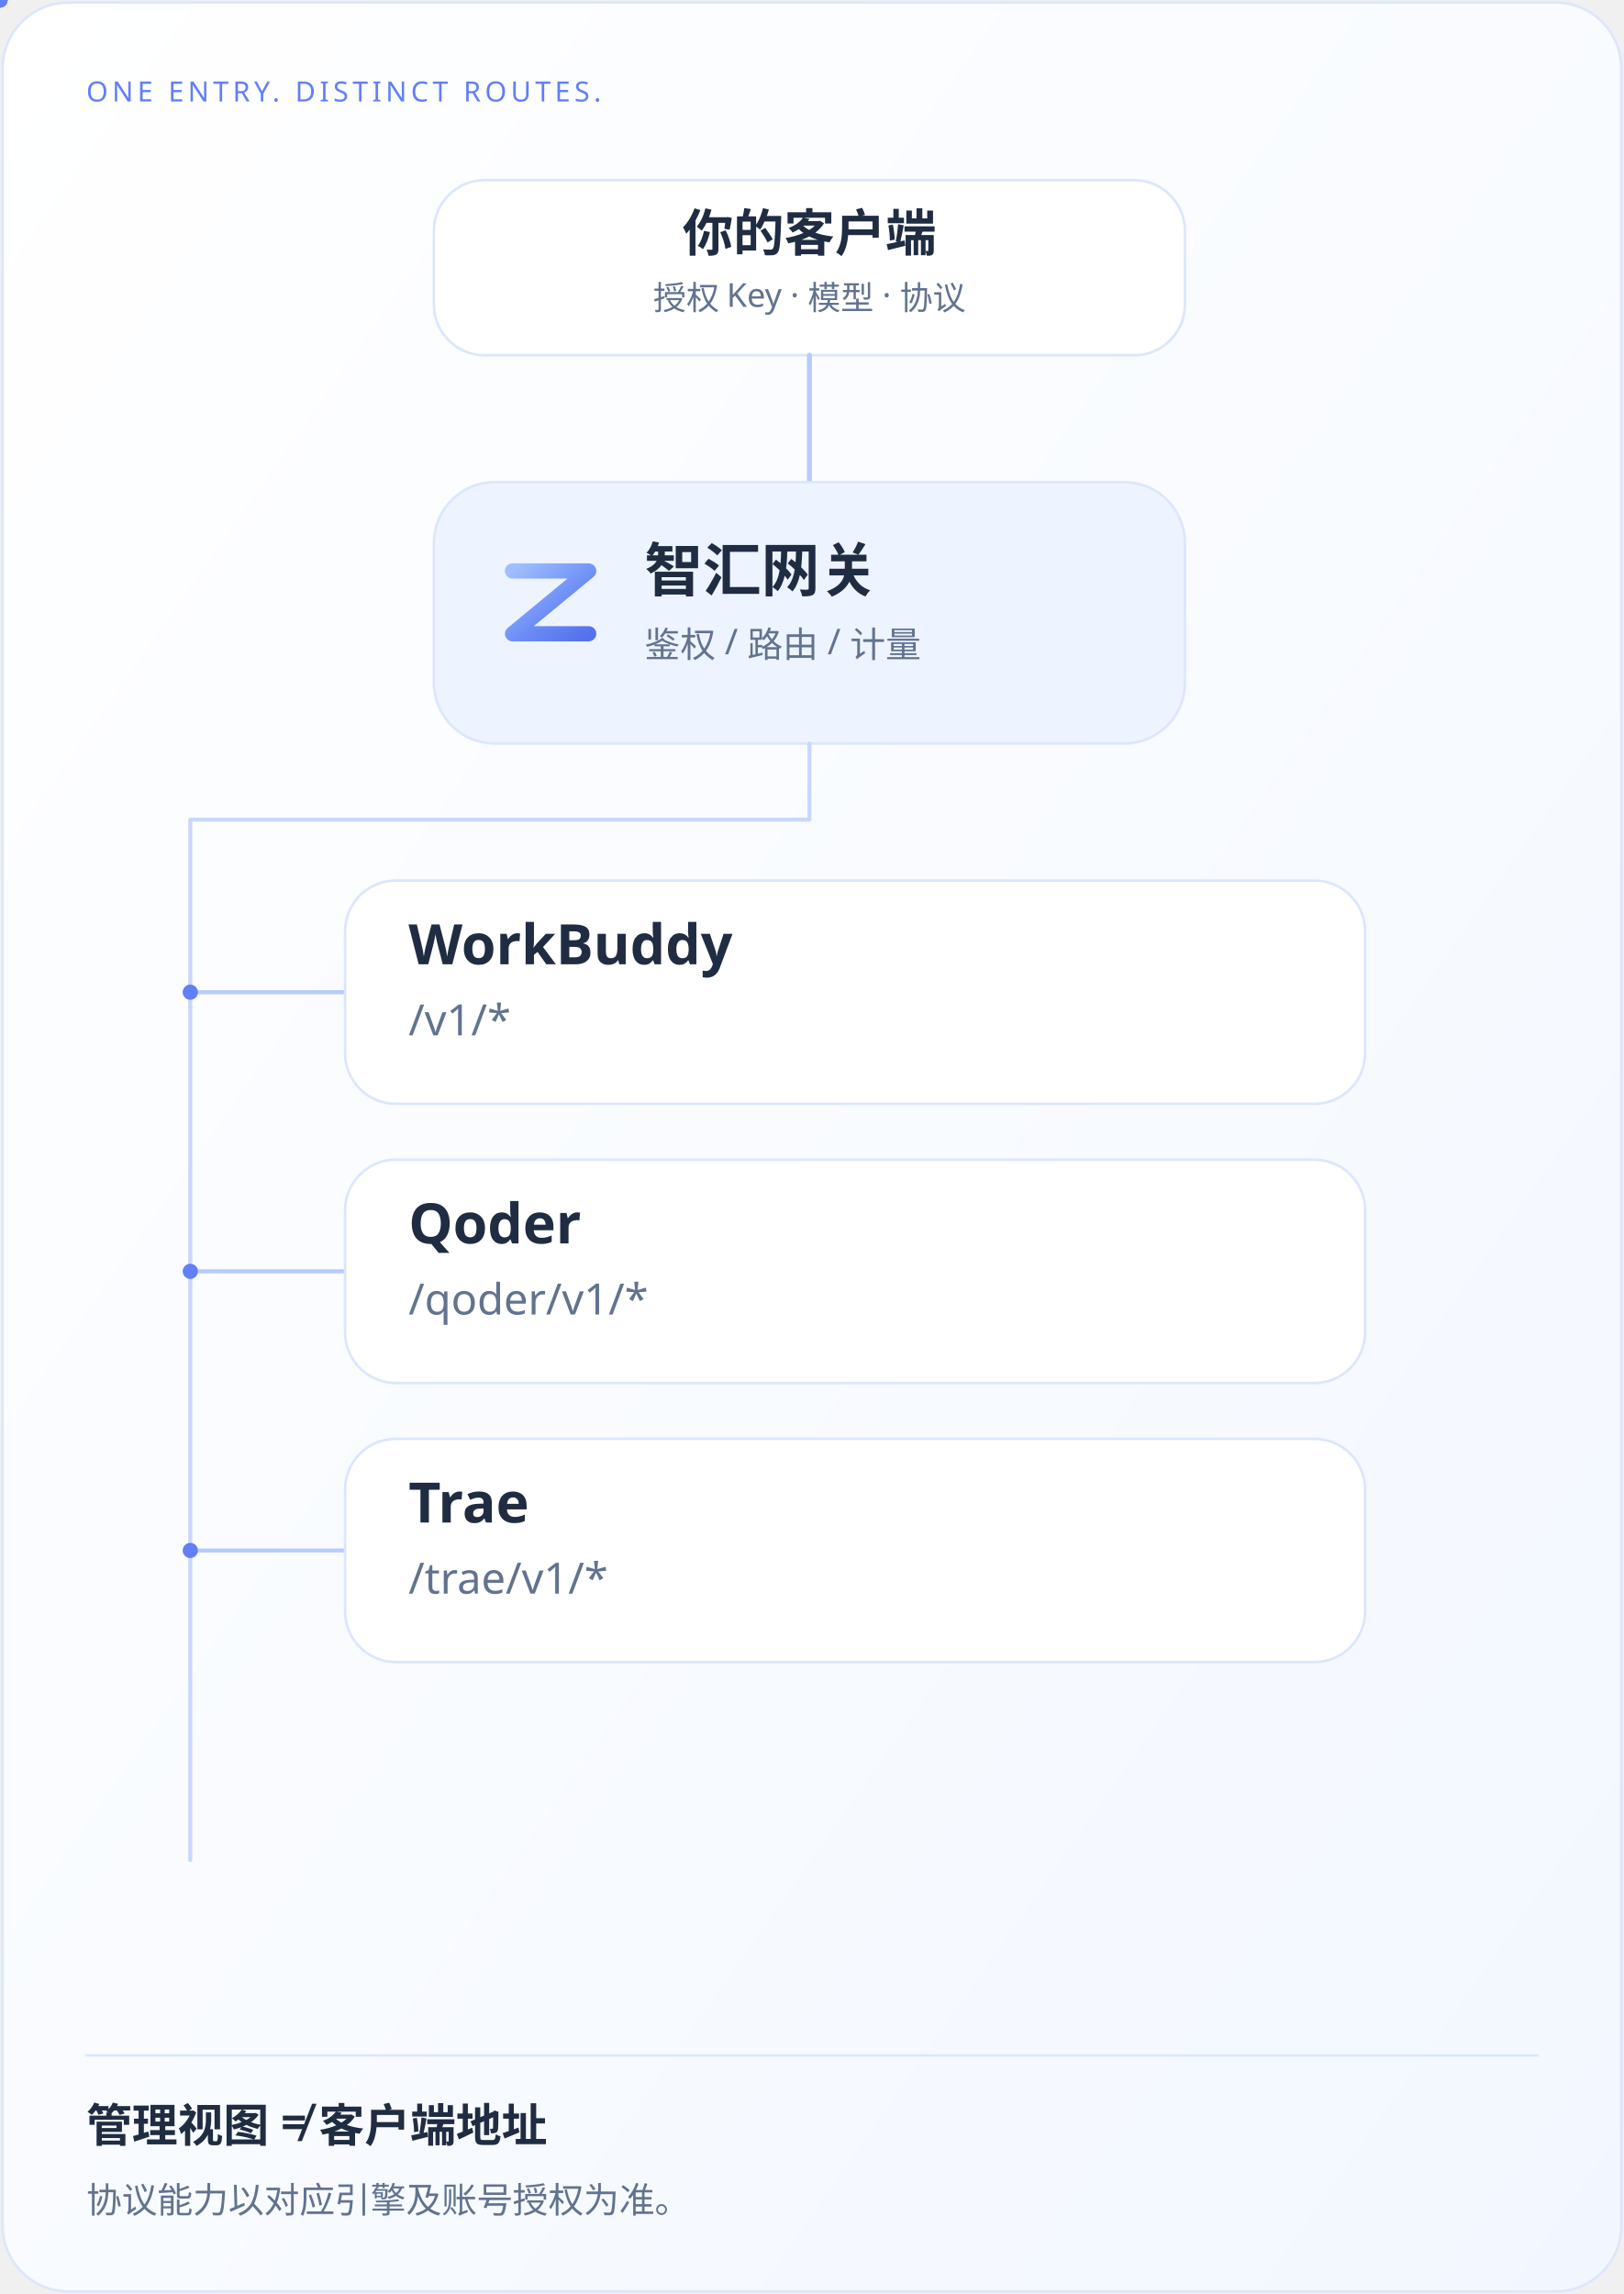
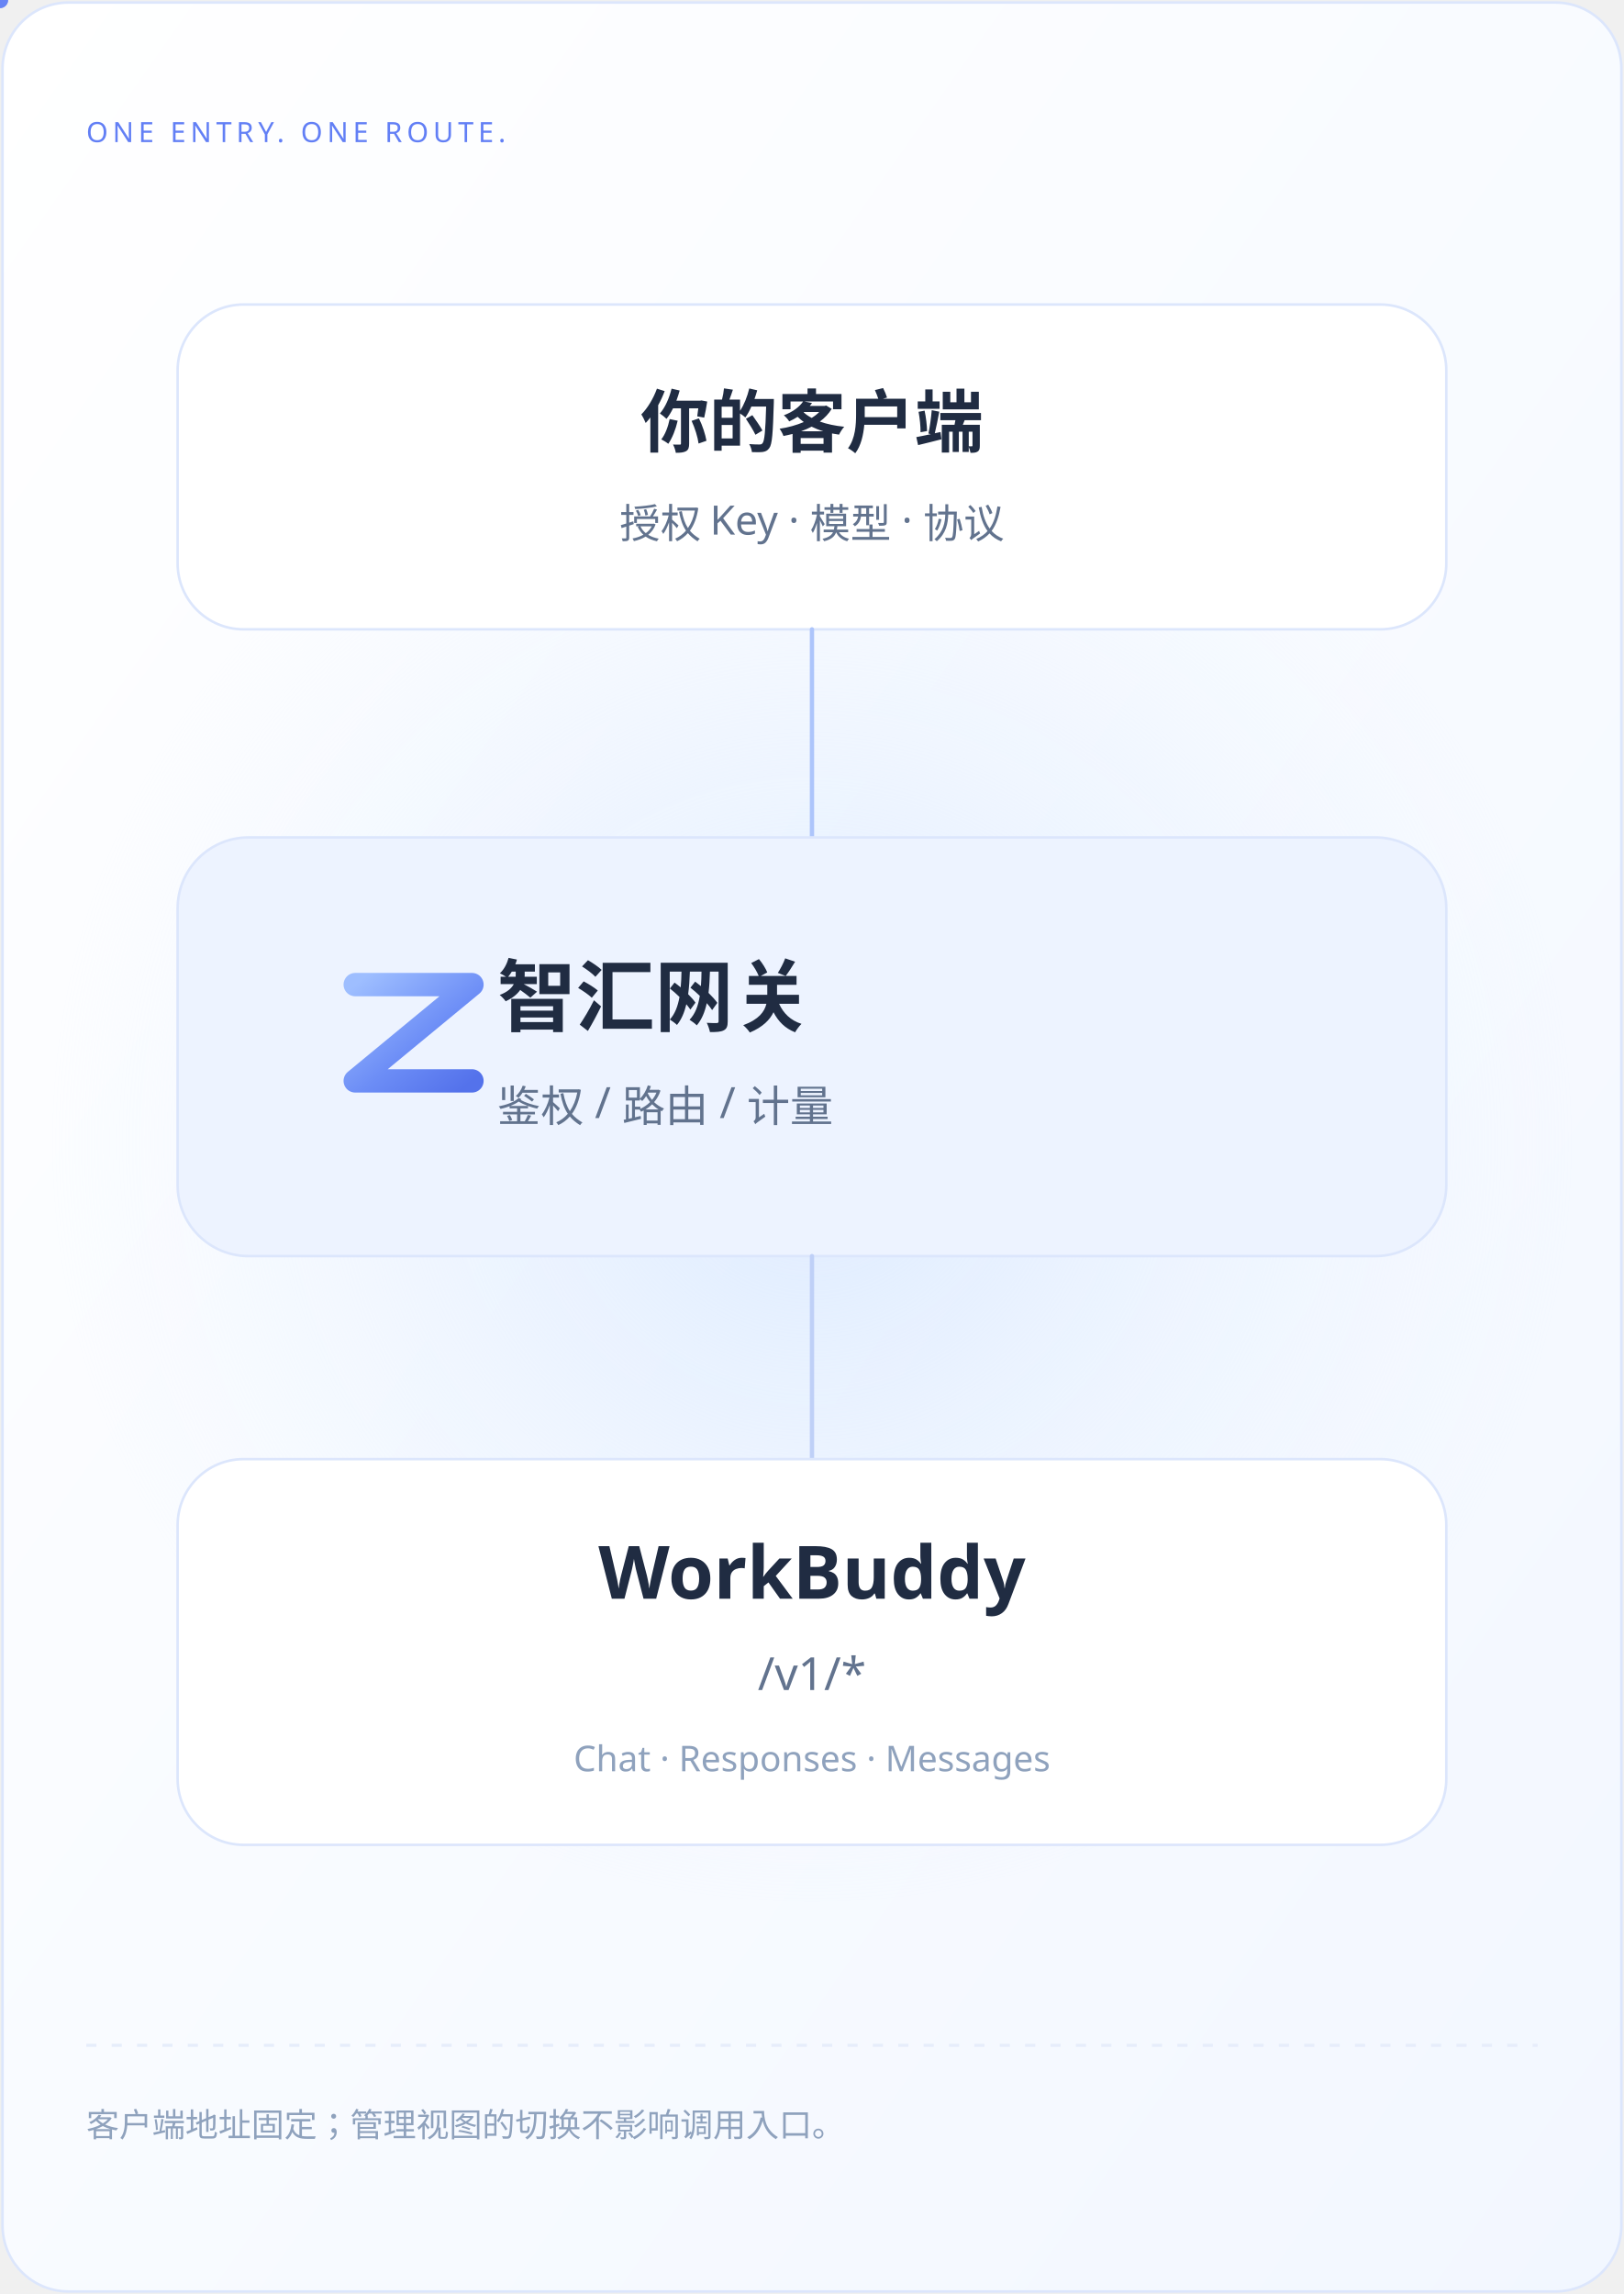
<svg xmlns="http://www.w3.org/2000/svg" width="640" height="904" viewBox="0 0 640 904" role="img" aria-labelledby="title desc">
  <defs>
    <linearGradient id="paper" x1="0" y1="0" x2="1" y2="1">
      <stop stop-color="#ffffff" />
      <stop offset="1" stop-color="#f2f7ff" />
    </linearGradient>
    <linearGradient id="blue" x1="0" y1="0" x2="1" y2="1">
      <stop stop-color="#9ebeff" />
      <stop offset=".58" stop-color="#6c8df6" />
      <stop offset="1" stop-color="#5472eb" />
    </linearGradient>
    <radialGradient id="halo">
      <stop stop-color="#dceaff" stop-opacity=".95" />
      <stop offset="1" stop-color="#eaf3ff" stop-opacity="0" />
    </radialGradient>
  </defs>
  <style>@media(prefers-reduced-motion:reduce){.travel{display:none}}</style>
  <rect x="1" y="1" width="638" height="902" rx="26" fill="url(#paper)" stroke="#dce6fc" />
-   <text x="34" y="40" fill="#627ff5" font-family="'Bahnschrift', 'DIN Alternate', 'Microsoft YaHei', 'PingFang SC', sans-serif" font-size="11" font-weight="400" letter-spacing="1.6">ONE ENTRY. DISTINCT ROUTES.</text>
-   <rect x="171" y="71" width="296" height="69" rx="20" fill="#ffffff" stroke="#dce6fc" />
-   <text x="319" y="99" fill="#202c42" font-family="'Bahnschrift', 'DIN Alternate', 'Microsoft YaHei', 'PingFang SC', sans-serif" font-size="20" font-weight="700" text-anchor="middle">你的客户端</text>
-   <text x="319" y="122" fill="#62738e" font-family="'Bahnschrift', 'DIN Alternate', 'Microsoft YaHei', 'PingFang SC', sans-serif" font-size="13" font-weight="400" text-anchor="middle">授权 Key · 模型 · 协议</text>
-   <path d="M319 140 V190" fill="none" stroke="#b8ccfb" stroke-width="2" stroke-linecap="round" stroke-linejoin="round" />
-   <circle class="travel" r="3" fill="#627ff5" opacity=".8">
-     <animateMotion dur="9s" begin="-2s" repeatCount="indefinite" path="M319 140 V190" />
+   <text x="34" y="56" fill="#627ff5" font-family="'Bahnschrift', 'DIN Alternate', 'Microsoft YaHei', 'PingFang SC', sans-serif" font-size="11" font-weight="400" letter-spacing="1.8">ONE ENTRY. ONE ROUTE.</text>
+   <circle cx="320" cy="450" r="300" fill="url(#halo)" />
+   <rect x="70" y="120" width="500" height="128" rx="26" fill="#ffffff" stroke="#dce6fc" />
+   <text x="320" y="176" fill="#202c42" font-family="'Bahnschrift', 'DIN Alternate', 'Microsoft YaHei', 'PingFang SC', sans-serif" font-size="27" font-weight="700" text-anchor="middle">你的客户端</text>
+   <text x="320" y="212" fill="#62738e" font-family="'Bahnschrift', 'DIN Alternate', 'Microsoft YaHei', 'PingFang SC', sans-serif" font-size="16" font-weight="400" text-anchor="middle">授权 Key · 模型 · 协议</text>
+   <path d="M320 248 V330" fill="none" stroke="#adc5fb" stroke-width="1.7" stroke-linecap="round" stroke-linejoin="round" />
+   <circle class="travel" r="3.2" fill="#627ff5" opacity=".8">
+     <animateMotion dur="8s" begin="-2s" repeatCount="indefinite" path="M320 248 V330" />
  </circle>
-   <rect x="171" y="190" width="296" height="103" rx="24" fill="#edf3ff" stroke="#dce6fc" />
-   <g transform="translate(202 225) scale(0.75)">
+   <rect x="70" y="330" width="500" height="165" rx="28" fill="#edf3ff" stroke="#dce6fc" />
+   <g transform="translate(140 388) scale(1.15)">
    <path d="M0 0 H40 L0 33 H40" fill="none" stroke="url(#blue)" stroke-width="8" stroke-linecap="round" stroke-linejoin="round" />
  </g>
-   <text x="254" y="233" fill="#202c42" font-family="'Bahnschrift', 'DIN Alternate', 'Microsoft YaHei', 'PingFang SC', sans-serif" font-size="23" font-weight="700">智汇网关</text>
-   <text x="254" y="259" fill="#62738e" font-family="'Bahnschrift', 'DIN Alternate', 'Microsoft YaHei', 'PingFang SC', sans-serif" font-size="14" font-weight="400">鉴权 / 路由 / 计量</text>
-   <path d="M319 293 V323 H75 V733" fill="none" stroke="#c9d8fa" stroke-width="1.6" stroke-linecap="round" stroke-linejoin="round" />
-   <path d="M75 391 H136" fill="none" stroke="#b7ccfc" stroke-width="1.6" stroke-linecap="round" stroke-linejoin="round" />
-   <circle class="travel" r="3" fill="#627ff5" opacity=".8">
-     <animateMotion dur="9s" begin="-0s" repeatCount="indefinite" path="M75 391 H136" />
+   <text x="196" y="404" fill="#202c42" font-family="'Bahnschrift', 'DIN Alternate', 'Microsoft YaHei', 'PingFang SC', sans-serif" font-size="31" font-weight="700">智汇网关</text>
+   <text x="196" y="442" fill="#62738e" font-family="'Bahnschrift', 'DIN Alternate', 'Microsoft YaHei', 'PingFang SC', sans-serif" font-size="17" font-weight="400">鉴权 / 路由 / 计量</text>
+   <path d="M320 495 V575" fill="none" stroke="#bfd0f7" stroke-width="1.7" stroke-linecap="round" stroke-linejoin="round" />
+   <circle class="travel" r="3.2" fill="#627ff5" opacity=".8">
+     <animateMotion dur="8s" begin="-0s" repeatCount="indefinite" path="M320 495 V575" />
  </circle>
-   <circle cx="75" cy="391" r="3" fill="#627ff5" />
-   <rect x="136" y="347" width="402" height="88" rx="20" fill="#ffffff" stroke="#dce6fc" />
-   <text x="161" y="380" fill="#202c42" font-family="'Bahnschrift', 'DIN Alternate', 'Microsoft YaHei', 'PingFang SC', sans-serif" font-size="22" font-weight="600">WorkBuddy</text>
-   <text x="161" y="408" fill="#62738e" font-family="'Bahnschrift', 'DIN Alternate', 'Microsoft YaHei', 'PingFang SC', sans-serif" font-size="17" font-weight="400">/v1/*</text>
-   <path d="M75 501 H136" fill="none" stroke="#b7ccfc" stroke-width="1.6" stroke-linecap="round" stroke-linejoin="round" />
-   <circle class="travel" r="3" fill="#627ff5" opacity=".8">
-     <animateMotion dur="9s" begin="-2s" repeatCount="indefinite" path="M75 501 H136" />
-   </circle>
-   <circle cx="75" cy="501" r="3" fill="#627ff5" />
-   <rect x="136" y="457" width="402" height="88" rx="20" fill="#ffffff" stroke="#dce6fc" />
-   <text x="161" y="490" fill="#202c42" font-family="'Bahnschrift', 'DIN Alternate', 'Microsoft YaHei', 'PingFang SC', sans-serif" font-size="22" font-weight="600">Qoder</text>
-   <text x="161" y="518" fill="#62738e" font-family="'Bahnschrift', 'DIN Alternate', 'Microsoft YaHei', 'PingFang SC', sans-serif" font-size="17" font-weight="400">/qoder/v1/*</text>
-   <path d="M75 611 H136" fill="none" stroke="#b7ccfc" stroke-width="1.6" stroke-linecap="round" stroke-linejoin="round" />
-   <circle class="travel" r="3" fill="#627ff5" opacity=".8">
-     <animateMotion dur="9s" begin="-4s" repeatCount="indefinite" path="M75 611 H136" />
-   </circle>
-   <circle cx="75" cy="611" r="3" fill="#627ff5" />
-   <rect x="136" y="567" width="402" height="88" rx="20" fill="#ffffff" stroke="#dce6fc" />
-   <text x="161" y="600" fill="#202c42" font-family="'Bahnschrift', 'DIN Alternate', 'Microsoft YaHei', 'PingFang SC', sans-serif" font-size="22" font-weight="600">Trae</text>
-   <text x="161" y="628" fill="#62738e" font-family="'Bahnschrift', 'DIN Alternate', 'Microsoft YaHei', 'PingFang SC', sans-serif" font-size="17" font-weight="400">/trae/v1/*</text>
-   <path d="M34 810 H606" fill="none" stroke="#dce6fc" stroke-width="1" stroke-linecap="round" stroke-linejoin="round" />
-   <text x="34" y="844" fill="#202c42" font-family="'Bahnschrift', 'DIN Alternate', 'Microsoft YaHei', 'PingFang SC', sans-serif" font-size="18" font-weight="600">管理视图 ≠ 客户端地址</text>
-   <text x="34" y="872" fill="#62738e" font-family="'Bahnschrift', 'DIN Alternate', 'Microsoft YaHei', 'PingFang SC', sans-serif" font-size="14" font-weight="400">协议能力以对应引擎及账号授权为准。</text>
+   <rect x="70" y="575" width="500" height="152" rx="26" fill="#ffffff" stroke="#dce6fc" />
+   <text x="320" y="630" fill="#202c42" font-family="'Bahnschrift', 'DIN Alternate', 'Microsoft YaHei', 'PingFang SC', sans-serif" font-size="29" font-weight="700" text-anchor="middle">WorkBuddy</text>
+   <text x="320" y="666" fill="#62738e" font-family="'Bahnschrift', 'DIN Alternate', 'Microsoft YaHei', 'PingFang SC', sans-serif" font-size="18" font-weight="400" text-anchor="middle">/v1/*</text>
+   <text x="320" y="698" fill="#8fa2bd" font-family="'Bahnschrift', 'DIN Alternate', 'Microsoft YaHei', 'PingFang SC', sans-serif" font-size="14" font-weight="400" text-anchor="middle">Chat · Responses · Messages</text>
+   <path d="M34 806 H606" fill="none" stroke="#e6edfb" stroke-width="1.2" stroke-dasharray="4 6" />
+   <text x="34" y="842" fill="#8fa2bd" font-family="'Bahnschrift', 'DIN Alternate', 'Microsoft YaHei', 'PingFang SC', sans-serif" font-size="13" font-weight="400">客户端地址固定；管理视图的切换不影响调用入口。</text>
</svg>
